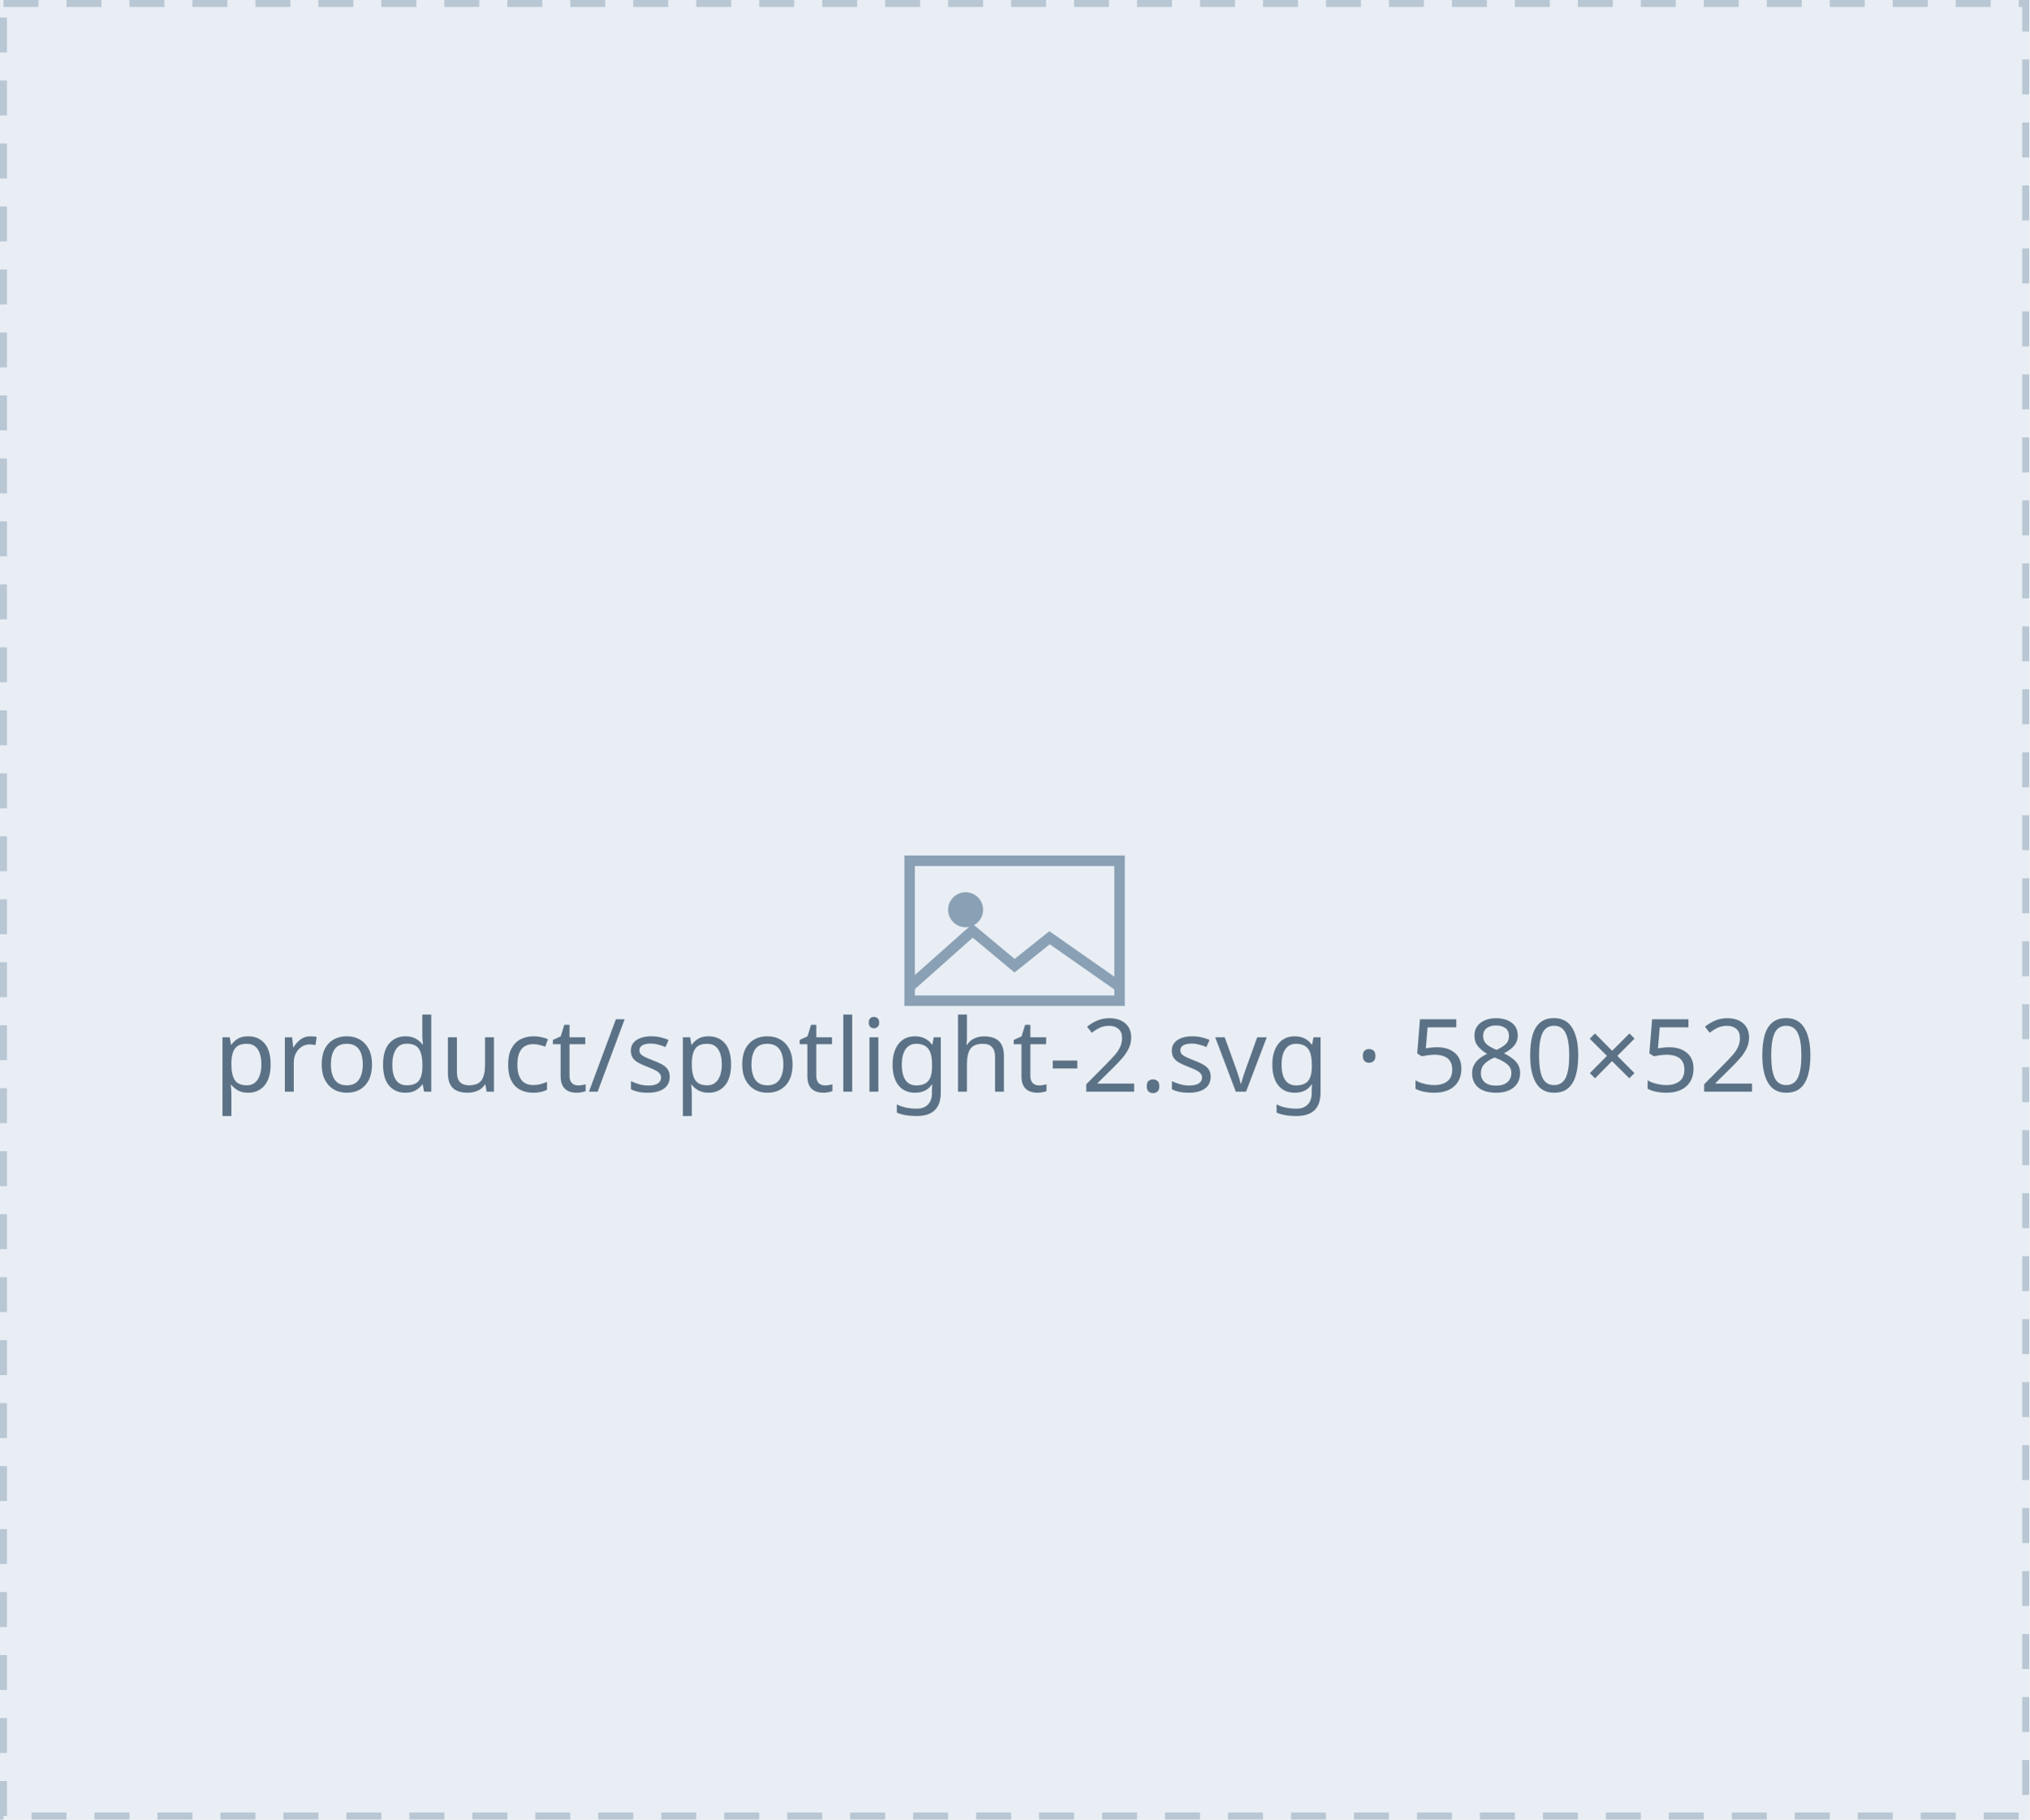
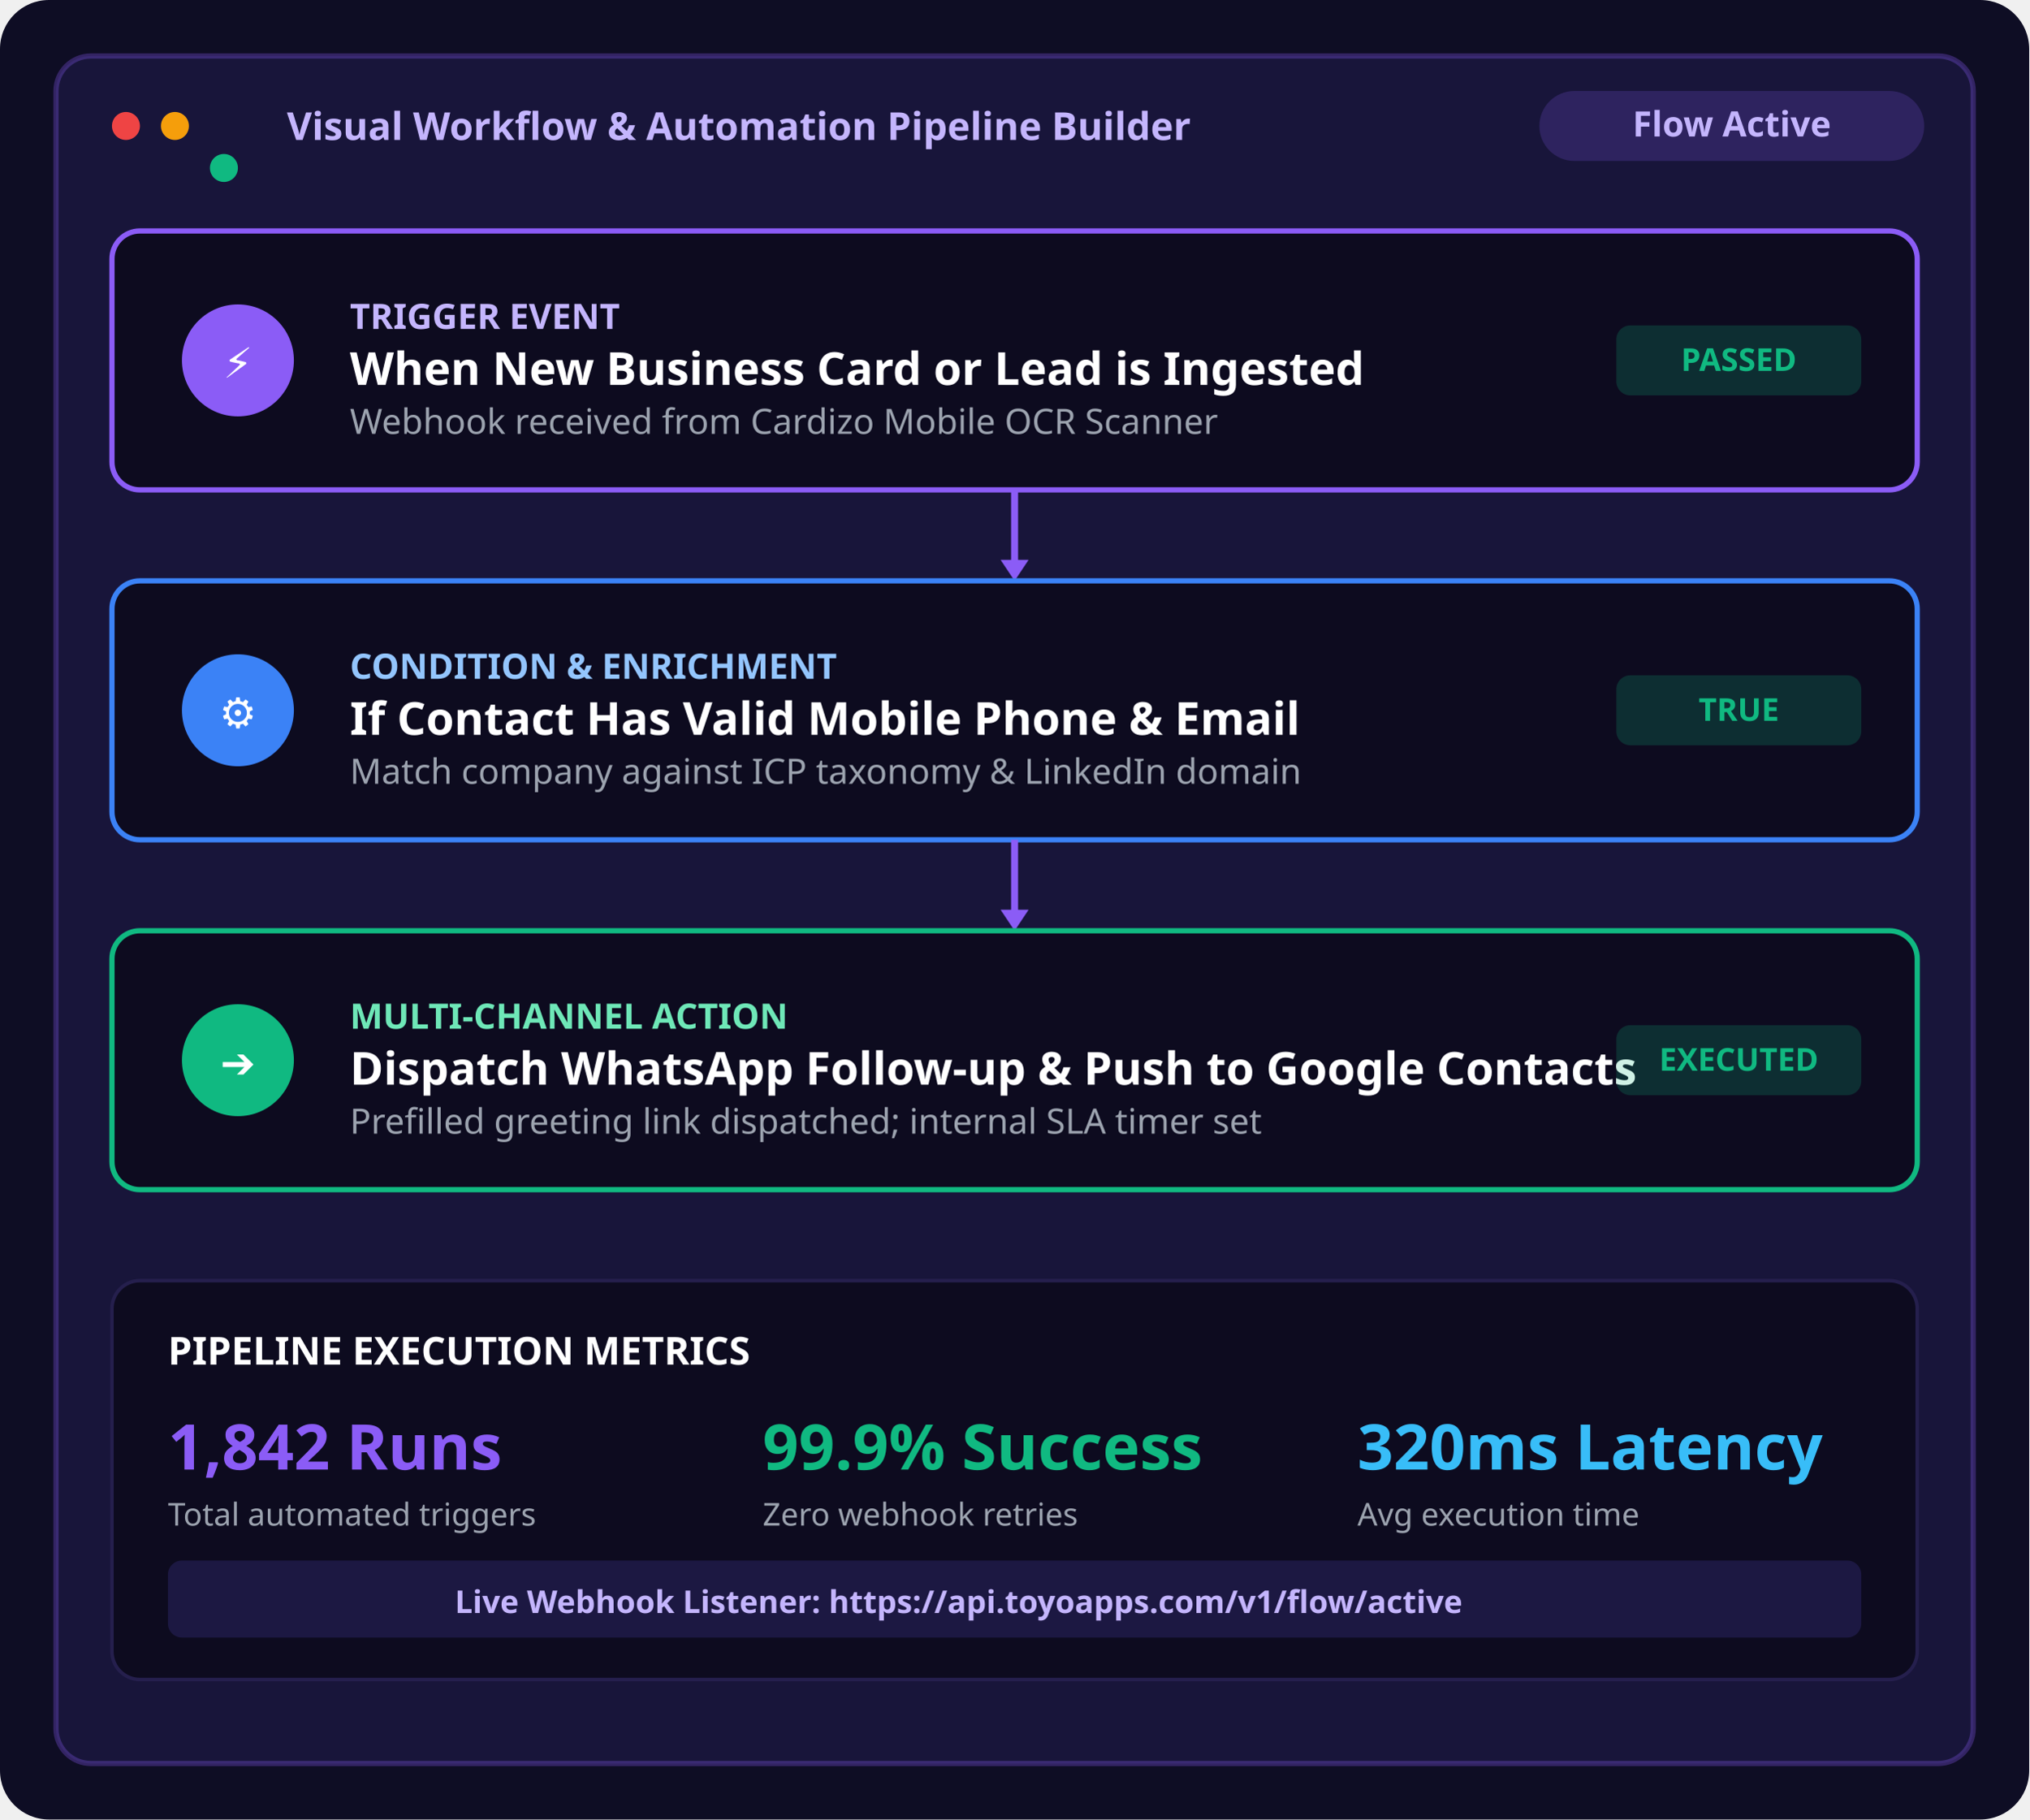
- <svg xmlns="http://www.w3.org/2000/svg" width="580" height="520" viewBox="0 0 580 520">
-   <rect width="100%" height="100%" fill="#e8eef4" />
-   <rect x="1" y="1" width="578" height="518" fill="none" stroke="#b9c7d4" stroke-width="2" stroke-dasharray="10 8" />
-   <path d="M260 246h60v40h-60z" fill="none" stroke="#8aa0b4" stroke-width="3" />
-   <circle cx="276" cy="260" r="5" fill="#8aa0b4" />
-   <path d="M260 282l18-16 12 10 10-8 20 14" fill="none" stroke="#8aa0b4" stroke-width="3" />
-   <text x="50%" y="312" text-anchor="middle" font-family="system-ui,sans-serif" font-size="29" fill="#5b7186">product/spotlight-2.svg · 580×520</text>
+ <svg xmlns="http://www.w3.org/2000/svg" width="580" height="520" viewBox="0 0 580 520" fill="none">
+   <rect width="580" height="520" rx="14" fill="#0E0D24" />
+   <rect x="16" y="16" width="548" height="488" rx="10" fill="#18153A" stroke="#8B5CF6" stroke-width="1.5" stroke-opacity="0.3" />
+   <circle cx="36" cy="36" r="4" fill="#EF4444" />
+   <circle cx="50" cy="36" r="4" fill="#F59E0B" />
+   <circle cx="64" cy="48" r="4" fill="#10B981" />
+   <text x="82" y="40" fill="#C4B5FD" font-size="11" font-family="system-ui, sans-serif" font-weight="600">Visual Workflow &amp; Automation Pipeline Builder</text>
+   <rect x="440" y="26" width="110" height="20" rx="10" fill="#8B5CF6" fill-opacity="0.2" />
+   <text x="495" y="39" fill="#C4B5FD" font-size="10" font-family="system-ui" font-weight="bold" text-anchor="middle">Flow Active</text>
+   <g transform="translate(32, 66)">
+     <rect width="516" height="74" rx="8" fill="#0D0B1F" stroke="#8B5CF6" stroke-width="1.5" />
+     <circle cx="36" cy="37" r="16" fill="#8B5CF6" />
+     <text x="36" y="42" fill="#FFFFFF" font-size="12" font-weight="bold" text-anchor="middle" font-family="system-ui">⚡</text>
+     <text x="68" y="28" fill="#C4B5FD" font-size="10" font-weight="bold" font-family="system-ui">TRIGGER EVENT</text>
+     <text x="68" y="44" fill="#FFFFFF" font-size="13" font-weight="bold" font-family="system-ui">When New Business Card or Lead is Ingested</text>
+     <text x="68" y="58" fill="#9CA3AF" font-size="10" font-family="system-ui">Webhook received from Cardizo Mobile OCR Scanner</text>
+     <rect x="430" y="27" width="70" height="20" rx="4" fill="#10B981" fill-opacity="0.2" />
+     <text x="465" y="40" fill="#10B981" font-size="9" font-weight="bold" font-family="system-ui" text-anchor="middle">PASSED</text>
+   </g>
+   <line x1="290" y1="140" x2="290" y2="162" stroke="#8B5CF6" stroke-width="2" />
+   <polygon points="286,160 290,166 294,160" fill="#8B5CF6" />
+   <g transform="translate(32, 166)">
+     <rect width="516" height="74" rx="8" fill="#0D0B1F" stroke="#3B82F6" stroke-width="1.5" />
+     <circle cx="36" cy="37" r="16" fill="#3B82F6" />
+     <text x="36" y="42" fill="#FFFFFF" font-size="12" font-weight="bold" text-anchor="middle" font-family="system-ui">⚙</text>
+     <text x="68" y="28" fill="#93C5FD" font-size="10" font-weight="bold" font-family="system-ui">CONDITION &amp; ENRICHMENT</text>
+     <text x="68" y="44" fill="#FFFFFF" font-size="13" font-weight="bold" font-family="system-ui">If Contact Has Valid Mobile Phone &amp; Email</text>
+     <text x="68" y="58" fill="#9CA3AF" font-size="10" font-family="system-ui">Match company against ICP taxonomy &amp; LinkedIn domain</text>
+     <rect x="430" y="27" width="70" height="20" rx="4" fill="#10B981" fill-opacity="0.2" />
+     <text x="465" y="40" fill="#10B981" font-size="9" font-weight="bold" font-family="system-ui" text-anchor="middle">TRUE</text>
+   </g>
+   <line x1="290" y1="240" x2="290" y2="262" stroke="#8B5CF6" stroke-width="2" />
+   <polygon points="286,260 290,266 294,260" fill="#8B5CF6" />
+   <g transform="translate(32, 266)">
+     <rect width="516" height="74" rx="8" fill="#0D0B1F" stroke="#10B981" stroke-width="1.5" />
+     <circle cx="36" cy="37" r="16" fill="#10B981" />
+     <text x="36" y="42" fill="#FFFFFF" font-size="12" font-weight="bold" text-anchor="middle" font-family="system-ui">➔</text>
+     <text x="68" y="28" fill="#6EE7B7" font-size="10" font-weight="bold" font-family="system-ui">MULTI-CHANNEL ACTION</text>
+     <text x="68" y="44" fill="#FFFFFF" font-size="13" font-weight="bold" font-family="system-ui">Dispatch WhatsApp Follow-up &amp; Push to Google Contacts</text>
+     <text x="68" y="58" fill="#9CA3AF" font-size="10" font-family="system-ui">Prefilled greeting link dispatched; internal SLA timer set</text>
+     <rect x="430" y="27" width="70" height="20" rx="4" fill="#10B981" fill-opacity="0.2" />
+     <text x="465" y="40" fill="#10B981" font-size="9" font-weight="bold" font-family="system-ui" text-anchor="middle">EXECUTED</text>
+   </g>
+   <g transform="translate(32, 366)">
+     <rect width="516" height="114" rx="8" fill="#0D0B1F" stroke="#251F4D" stroke-width="1" />
+     <text x="16" y="24" fill="#FFFFFF" font-size="11" font-weight="bold" font-family="system-ui">PIPELINE EXECUTION METRICS</text>
+     <g transform="translate(16, 40)">
+       <text x="0" y="14" fill="#8B5CF6" font-size="18" font-weight="bold" font-family="system-ui">1,842 Runs</text>
+       <text x="0" y="30" fill="#9CA3AF" font-size="9" font-family="system-ui">Total automated triggers</text>
+       <text x="170" y="14" fill="#10B981" font-size="18" font-weight="bold" font-family="system-ui">99.9% Success</text>
+       <text x="170" y="30" fill="#9CA3AF" font-size="9" font-family="system-ui">Zero webhook retries</text>
+       <text x="340" y="14" fill="#38BDF8" font-size="18" font-weight="bold" font-family="system-ui">320ms Latency</text>
+       <text x="340" y="30" fill="#9CA3AF" font-size="9" font-family="system-ui">Avg execution time</text>
+     </g>
+     <rect x="16" y="80" width="484" height="22" rx="4" fill="#1C1842" />
+     <text x="242" y="95" fill="#C4B5FD" font-size="9" font-weight="bold" font-family="system-ui" text-anchor="middle">Live Webhook Listener: https://api.toyoapps.com/v1/flow/active</text>
+   </g>
</svg>
